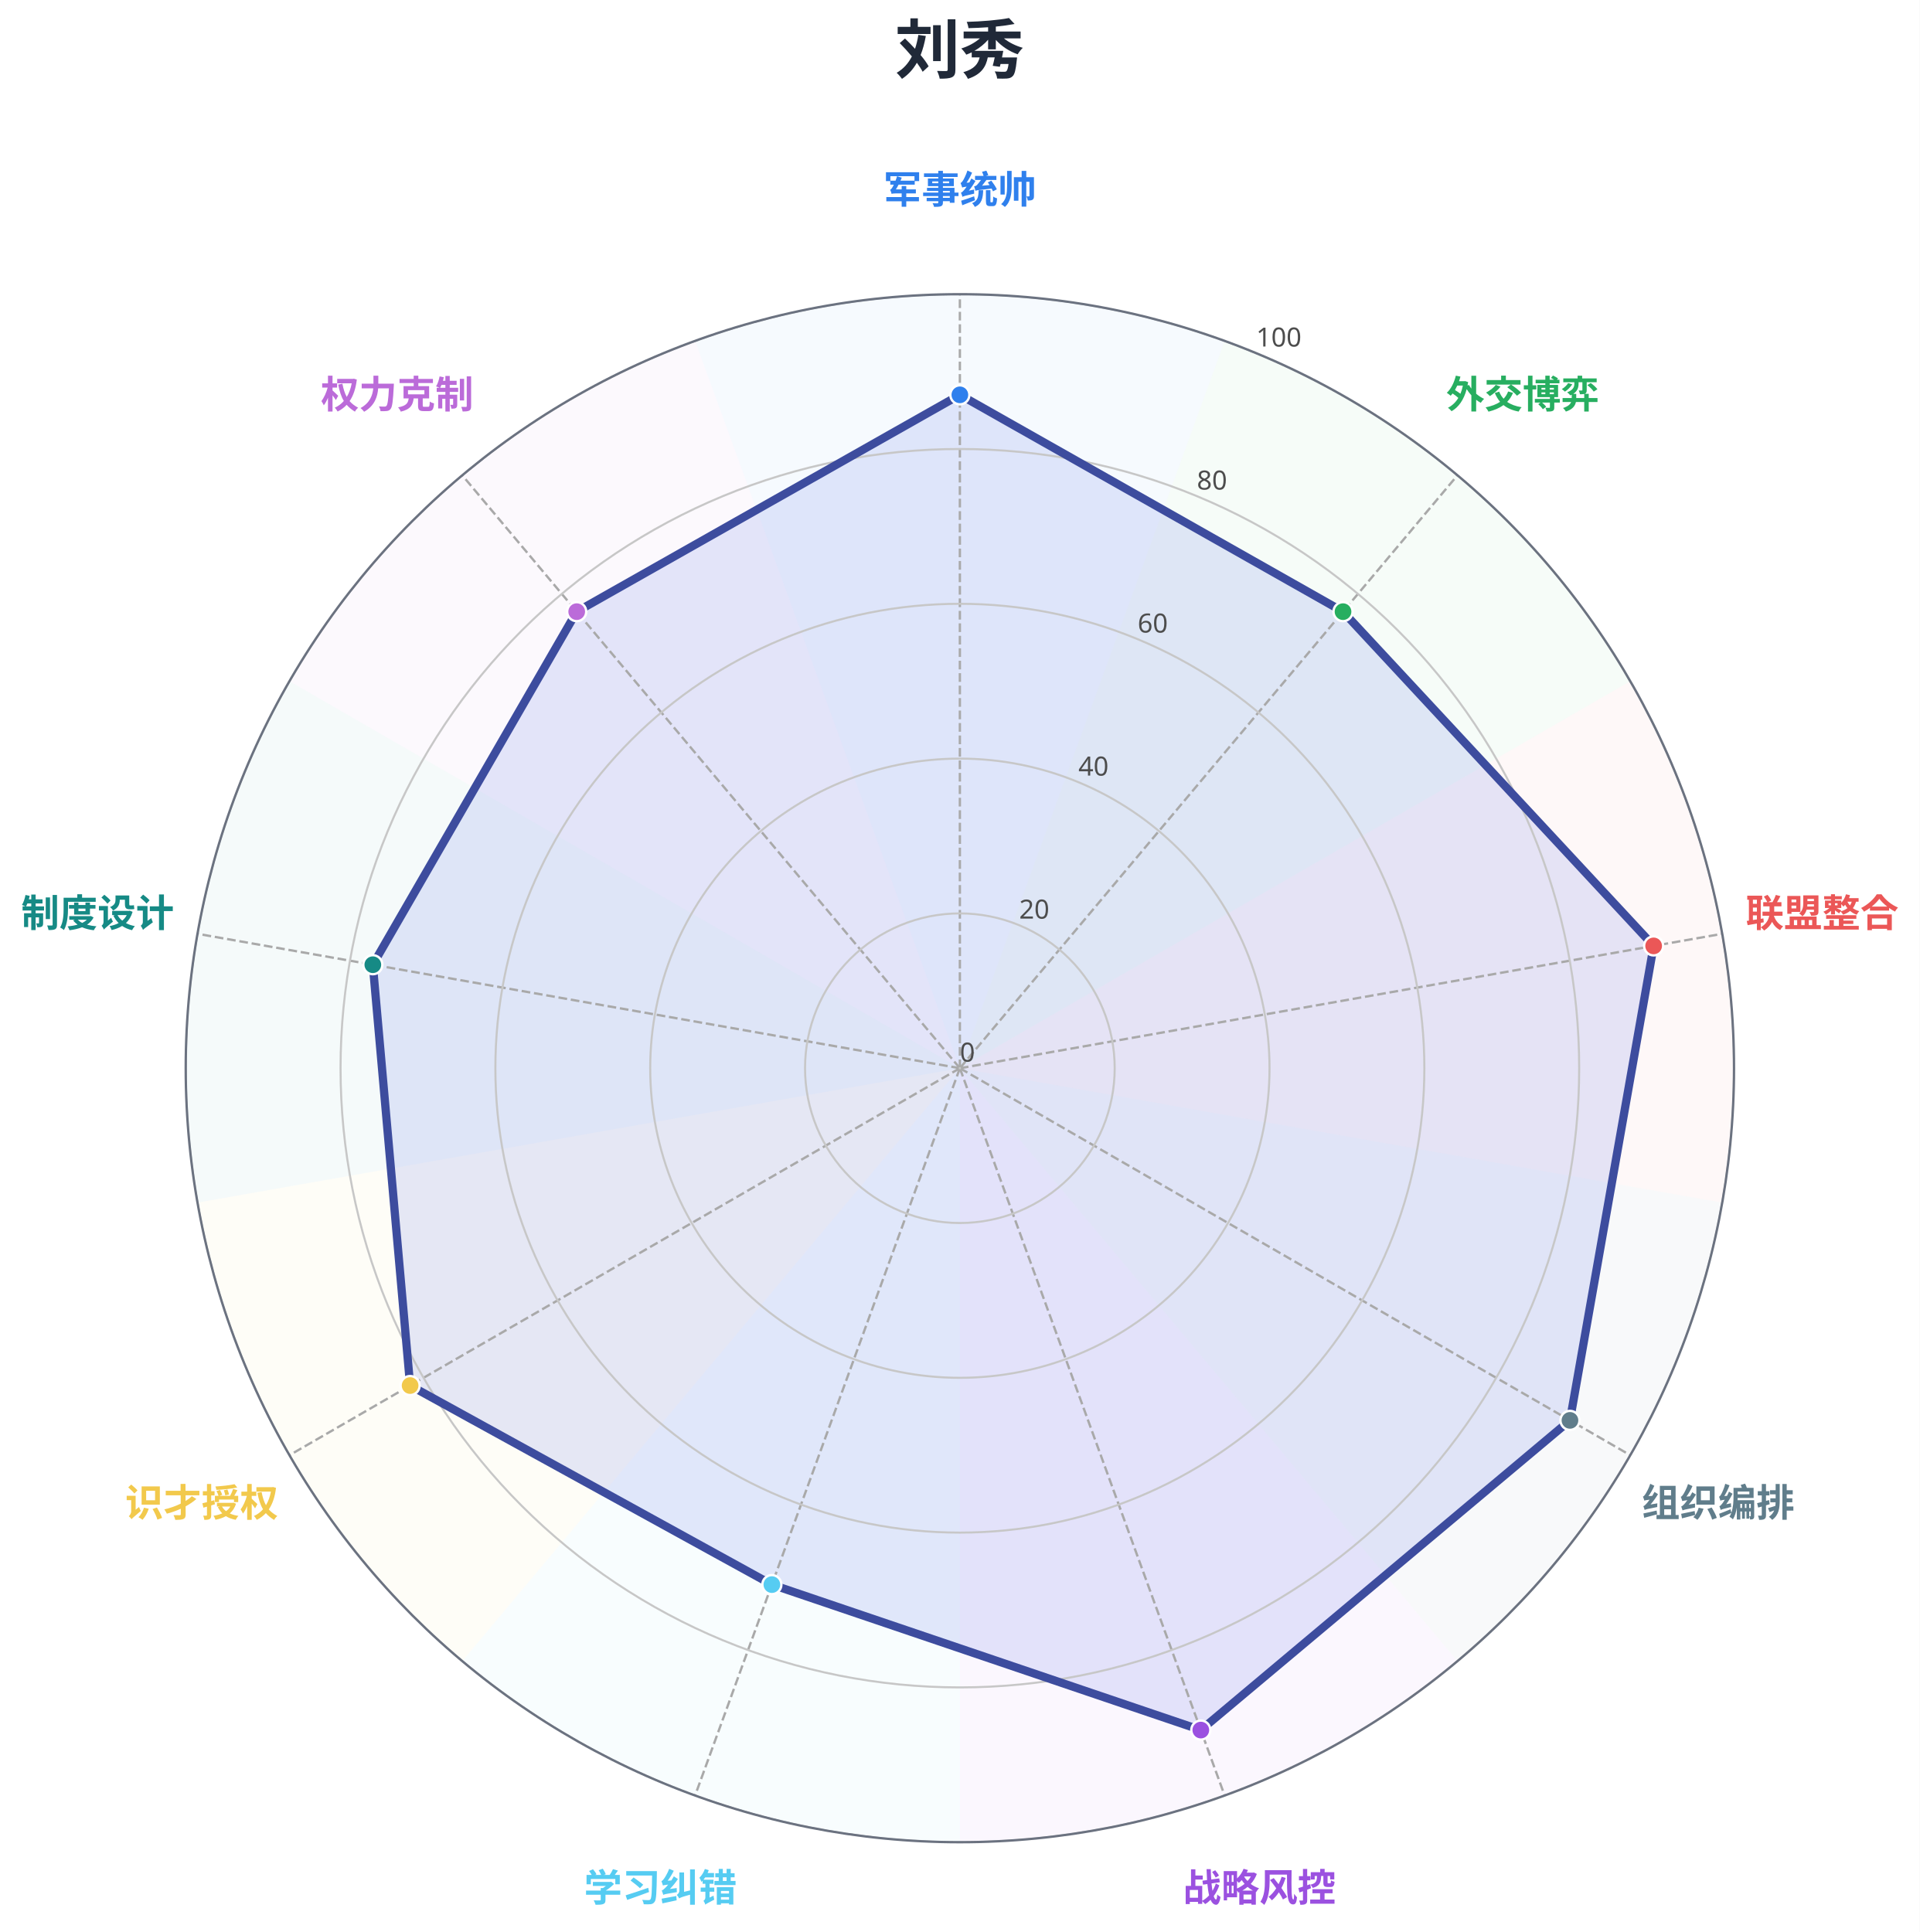
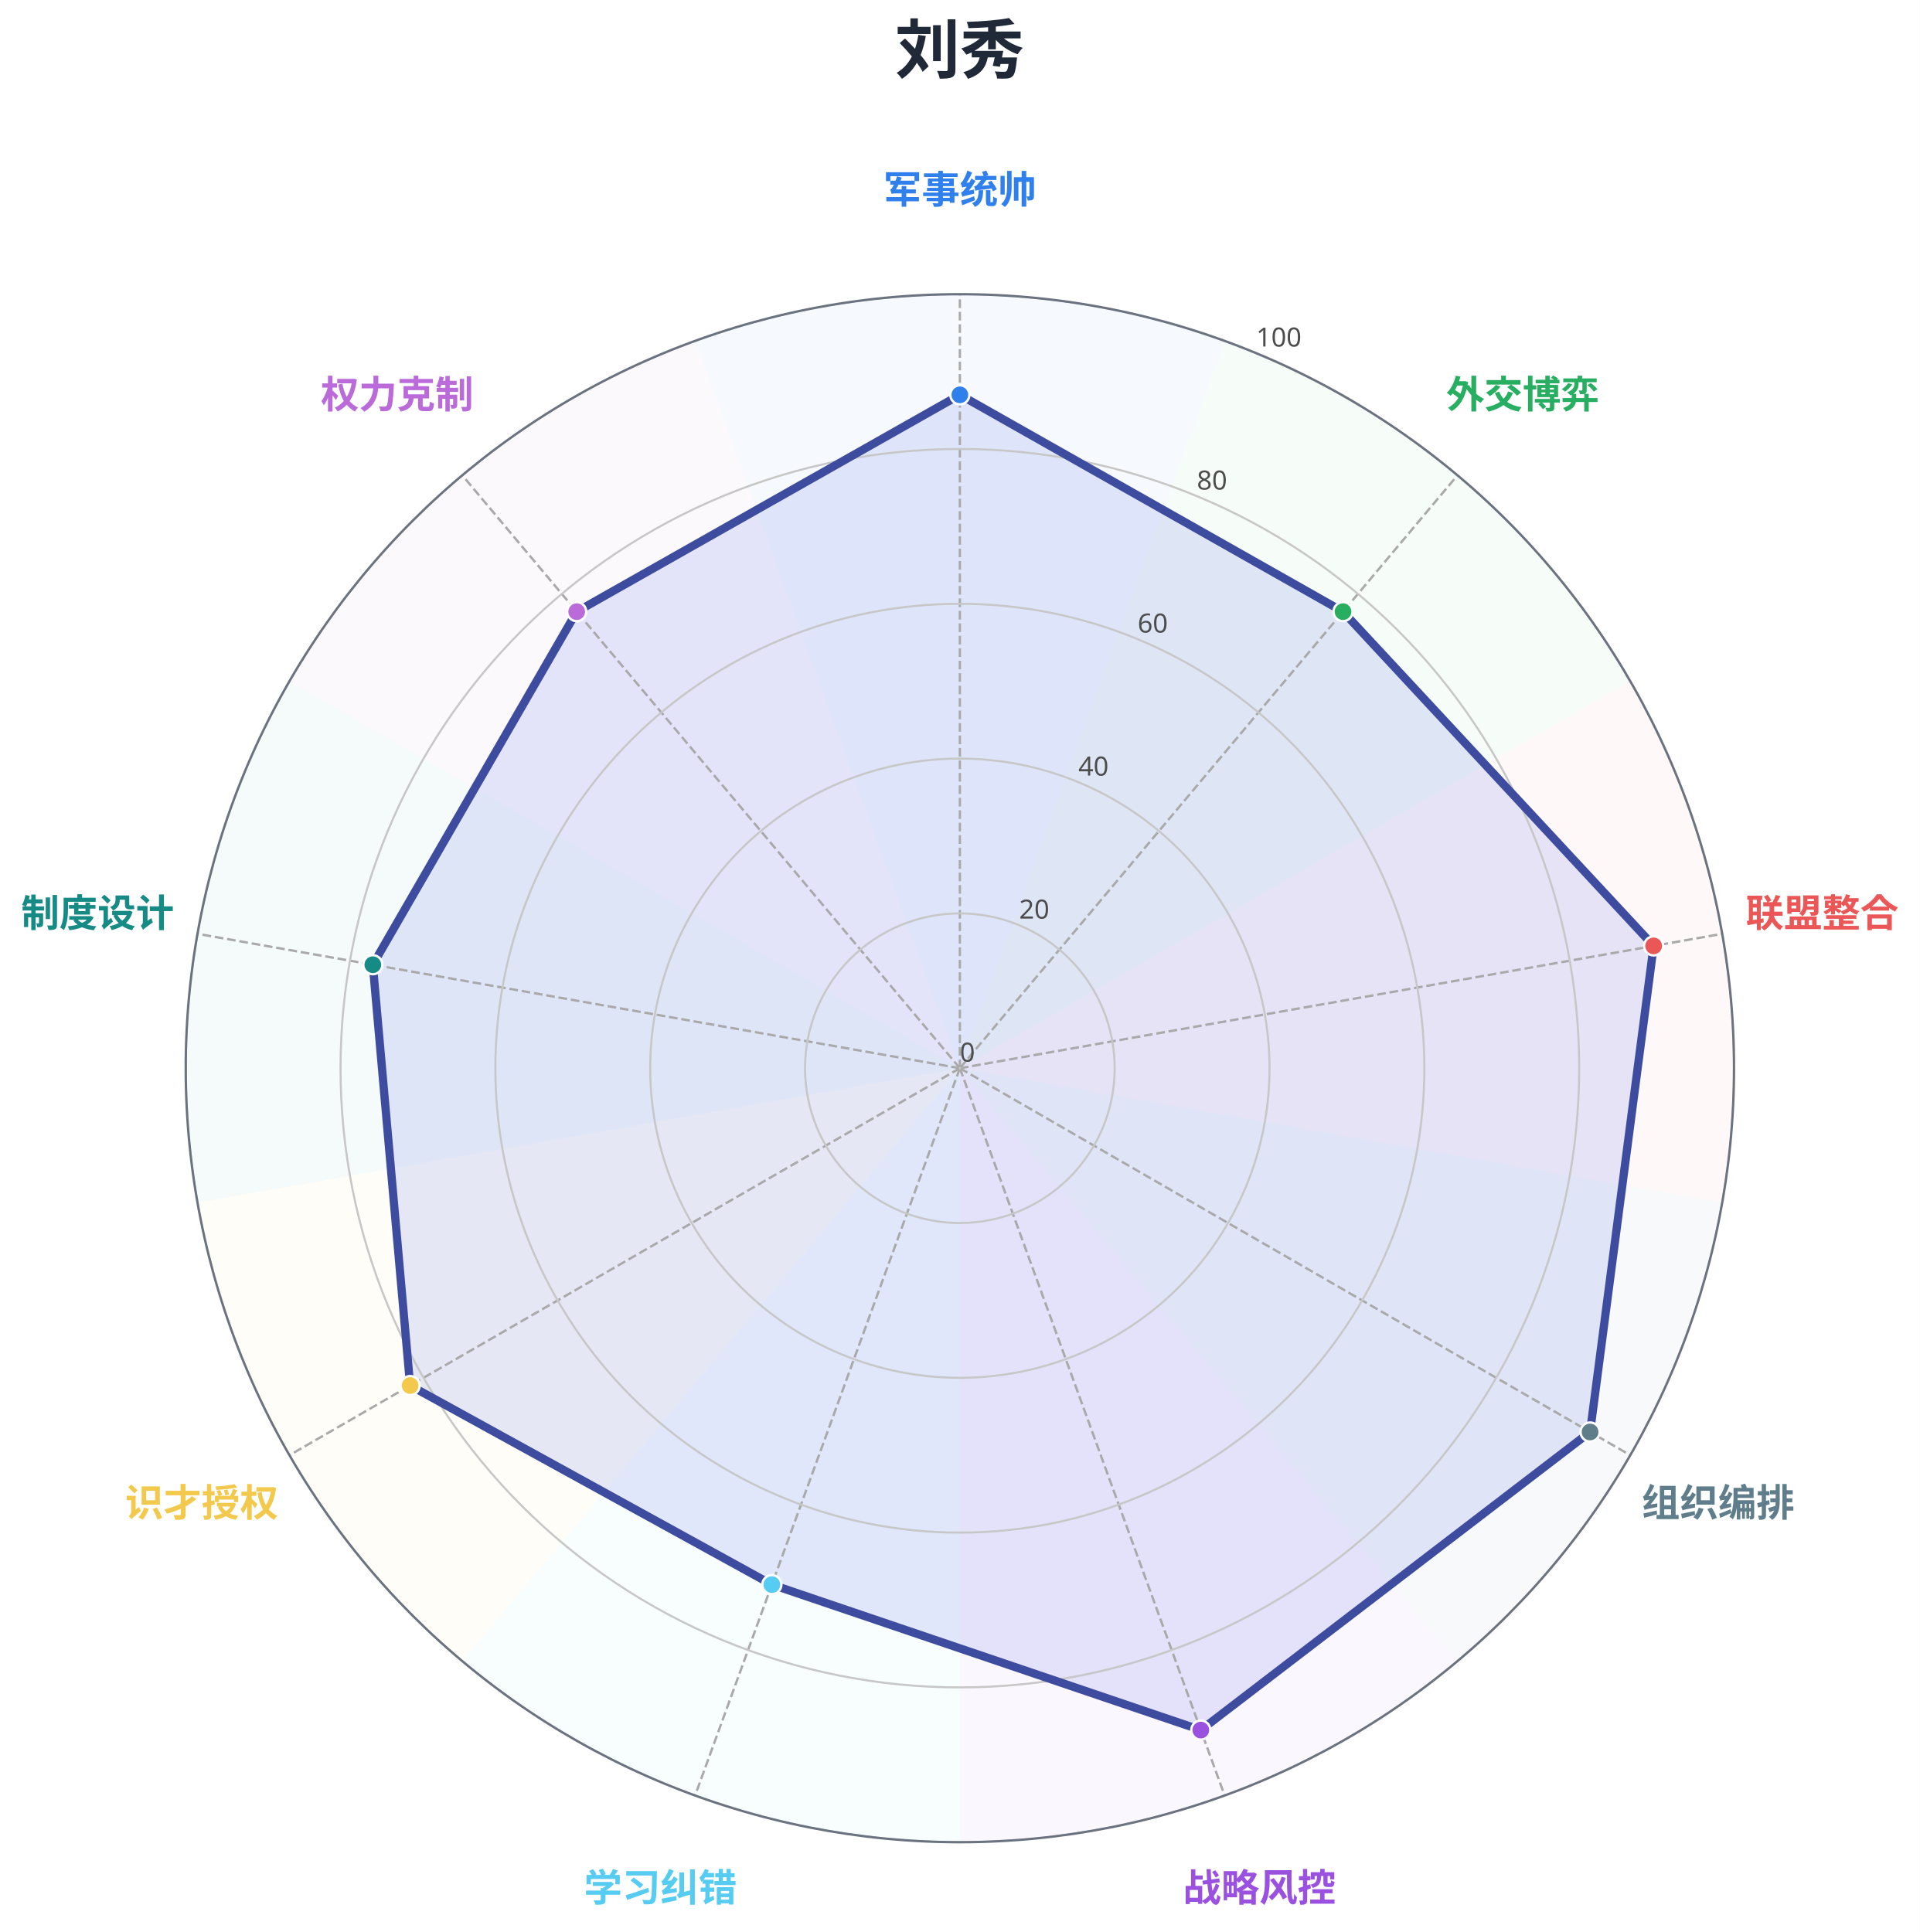
<svg xmlns="http://www.w3.org/2000/svg" xmlns:xlink="http://www.w3.org/1999/xlink" width="653.03pt" height="657.328pt" viewBox="0 0 653.03 657.328" version="1.1">
  <defs>
    <style type="text/css">*{stroke-linejoin: round; stroke-linecap: butt}</style>
  </defs>
  <g id="figure_1">
    <g id="patch_1">
      <path d="M 0 657.328 L 653.03 657.328 L 653.03 0 L 0 0 z " style="fill: #ffffff" />
    </g>
    <g id="axes_1">
      <g id="patch_2">
        <path d="M 589.855 363.438 C 589.855 328.857 583.043 294.611 569.81 262.662 C 556.576 230.713 537.177 201.681 512.725 177.229 C 488.272 152.776 459.24 133.377 427.291 120.144 C 395.342 106.91 361.097 100.098 326.515 100.098 C 291.934 100.098 257.688 106.91 225.739 120.144 C 193.79 133.377 164.758 152.776 140.306 177.229 C 115.853 201.681 96.454 230.713 83.221 262.662 C 69.987 294.611 63.175 328.857 63.175 363.438 C 63.175 398.02 69.987 432.265 83.221 464.214 C 96.454 496.163 115.853 525.195 140.306 549.648 C 164.758 574.1 193.79 593.499 225.739 606.732 C 257.688 619.966 291.934 626.778 326.515 626.778 C 361.097 626.778 395.342 619.966 427.291 606.732 C 459.24 593.499 488.272 574.1 512.725 549.648 C 537.177 525.195 556.576 496.163 569.81 464.214 C 583.043 432.265 589.855 398.02 589.855 363.438 M 326.515 363.438 C 326.515 363.438 326.515 363.438 326.515 363.438 C 326.515 363.438 326.515 363.438 326.515 363.438 C 326.515 363.438 326.515 363.438 326.515 363.438 C 326.515 363.438 326.515 363.438 326.515 363.438 C 326.515 363.438 326.515 363.438 326.515 363.438 C 326.515 363.438 326.515 363.438 326.515 363.438 C 326.515 363.438 326.515 363.438 326.515 363.438 C 326.515 363.438 326.515 363.438 326.515 363.438 C 326.515 363.438 326.515 363.438 326.515 363.438 C 326.515 363.438 326.515 363.438 326.515 363.438 C 326.515 363.438 326.515 363.438 326.515 363.438 C 326.515 363.438 326.515 363.438 326.515 363.438 C 326.515 363.438 326.515 363.438 326.515 363.438 C 326.515 363.438 326.515 363.438 326.515 363.438 C 326.515 363.438 326.515 363.438 326.515 363.438 C 326.515 363.438 326.515 363.438 326.515 363.438 z " style="fill: #ffffff" />
      </g>
      <g id="patch_3">
-         <path d="M 326.515 363.438 C 326.515 363.438 326.515 363.438 326.515 363.438 C 326.515 363.438 326.515 363.438 326.515 363.438 L 416.583 115.979 C 387.717 105.473 357.234 100.098 326.515 100.098 C 295.797 100.098 265.314 105.473 236.448 115.979 z " clip-path="url(#pe724a5782a)" style="fill: #2f80ed; opacity: 0.045" />
+         <path d="M 326.515 363.438 C 326.515 363.438 326.515 363.438 326.515 363.438 C 326.515 363.438 326.515 363.438 326.515 363.438 L 416.583 115.979 C 387.717 105.473 357.234 100.098 326.515 100.098 C 295.797 100.098 265.314 105.473 236.448 115.979 z " clip-path="url(#p209d5beb51)" style="fill: #2f80ed; opacity: 0.045" />
      </g>
      <g id="patch_4">
-         <path d="M 326.515 363.438 C 326.515 363.438 326.515 363.438 326.515 363.438 C 326.515 363.438 326.515 363.438 326.515 363.438 L 554.574 231.768 C 539.215 205.165 519.319 181.453 495.787 161.708 C 472.255 141.962 445.449 126.486 416.583 115.979 z " clip-path="url(#pe724a5782a)" style="fill: #27ae60; opacity: 0.045" />
+         <path d="M 326.515 363.438 C 326.515 363.438 326.515 363.438 326.515 363.438 C 326.515 363.438 326.515 363.438 326.515 363.438 L 554.574 231.768 C 539.215 205.165 519.319 181.453 495.787 161.708 C 472.255 141.962 445.449 126.486 416.583 115.979 z " clip-path="url(#p209d5beb51)" style="fill: #27ae60; opacity: 0.045" />
      </g>
      <g id="patch_5">
-         <path d="M 326.515 363.438 C 326.515 363.438 326.515 363.438 326.515 363.438 C 326.515 363.438 326.515 363.438 326.515 363.438 L 585.854 409.167 C 591.189 378.915 591.189 347.961 585.854 317.71 C 580.52 287.458 569.934 258.371 554.574 231.768 z " clip-path="url(#pe724a5782a)" style="fill: #eb5757; opacity: 0.045" />
+         <path d="M 326.515 363.438 C 326.515 363.438 326.515 363.438 326.515 363.438 C 326.515 363.438 326.515 363.438 326.515 363.438 L 585.854 409.167 C 591.189 378.915 591.189 347.961 585.854 317.71 C 580.52 287.458 569.934 258.371 554.574 231.768 z " clip-path="url(#p209d5beb51)" style="fill: #eb5757; opacity: 0.045" />
      </g>
      <g id="patch_6">
-         <path d="M 326.515 363.438 C 326.515 363.438 326.515 363.438 326.515 363.438 C 326.515 363.438 326.515 363.438 326.515 363.438 L 495.787 565.168 C 519.319 545.423 539.215 521.711 554.574 495.108 C 569.934 468.505 580.52 439.418 585.854 409.167 z " clip-path="url(#pe724a5782a)" style="fill: #607d8b; opacity: 0.045" />
+         <path d="M 326.515 363.438 C 326.515 363.438 326.515 363.438 326.515 363.438 C 326.515 363.438 326.515 363.438 326.515 363.438 L 495.787 565.168 C 519.319 545.423 539.215 521.711 554.574 495.108 C 569.934 468.505 580.52 439.418 585.854 409.167 z " clip-path="url(#p209d5beb51)" style="fill: #607d8b; opacity: 0.045" />
      </g>
      <g id="patch_7">
-         <path d="M 326.515 363.438 C 326.515 363.438 326.515 363.438 326.515 363.438 C 326.515 363.438 326.515 363.438 326.515 363.438 L 326.515 626.778 C 357.234 626.778 387.717 621.403 416.583 610.897 C 445.449 600.39 472.255 584.914 495.787 565.168 z " clip-path="url(#pe724a5782a)" style="fill: #9b51e0; opacity: 0.045" />
+         <path d="M 326.515 363.438 C 326.515 363.438 326.515 363.438 326.515 363.438 C 326.515 363.438 326.515 363.438 326.515 363.438 L 326.515 626.778 C 357.234 626.778 387.717 621.403 416.583 610.897 C 445.449 600.39 472.255 584.914 495.787 565.168 z " clip-path="url(#p209d5beb51)" style="fill: #9b51e0; opacity: 0.045" />
      </g>
      <g id="patch_8">
-         <path d="M 326.515 363.438 C 326.515 363.438 326.515 363.438 326.515 363.438 C 326.515 363.438 326.515 363.438 326.515 363.438 L 157.243 565.168 C 180.775 584.914 207.582 600.39 236.448 610.897 C 265.314 621.403 295.797 626.778 326.515 626.778 z " clip-path="url(#pe724a5782a)" style="fill: #56ccf2; opacity: 0.045" />
+         <path d="M 326.515 363.438 C 326.515 363.438 326.515 363.438 326.515 363.438 C 326.515 363.438 326.515 363.438 326.515 363.438 L 157.243 565.168 C 180.775 584.914 207.582 600.39 236.448 610.897 C 265.314 621.403 295.797 626.778 326.515 626.778 z " clip-path="url(#p209d5beb51)" style="fill: #56ccf2; opacity: 0.045" />
      </g>
      <g id="patch_9">
-         <path d="M 326.515 363.438 C 326.515 363.438 326.515 363.438 326.515 363.438 C 326.515 363.438 326.515 363.438 326.515 363.438 L 67.176 409.167 C 72.51 439.418 83.097 468.505 98.456 495.108 C 113.815 521.711 133.712 545.423 157.243 565.168 z " clip-path="url(#pe724a5782a)" style="fill: #f2c94c; opacity: 0.045" />
+         <path d="M 326.515 363.438 C 326.515 363.438 326.515 363.438 326.515 363.438 C 326.515 363.438 326.515 363.438 326.515 363.438 L 67.176 409.167 C 72.51 439.418 83.097 468.505 98.456 495.108 C 113.815 521.711 133.712 545.423 157.243 565.168 z " clip-path="url(#p209d5beb51)" style="fill: #f2c94c; opacity: 0.045" />
      </g>
      <g id="patch_10">
-         <path d="M 326.515 363.438 C 326.515 363.438 326.515 363.438 326.515 363.438 C 326.515 363.438 326.515 363.438 326.515 363.438 L 98.456 231.768 C 83.097 258.371 72.51 287.458 67.176 317.71 C 61.842 347.961 61.842 378.915 67.176 409.167 z " clip-path="url(#pe724a5782a)" style="fill: #168a85; opacity: 0.045" />
+         <path d="M 326.515 363.438 C 326.515 363.438 326.515 363.438 326.515 363.438 C 326.515 363.438 326.515 363.438 326.515 363.438 L 98.456 231.768 C 83.097 258.371 72.51 287.458 67.176 317.71 C 61.842 347.961 61.842 378.915 67.176 409.167 z " clip-path="url(#p209d5beb51)" style="fill: #168a85; opacity: 0.045" />
      </g>
      <g id="patch_11">
-         <path d="M 326.515 363.438 C 326.515 363.438 326.515 363.438 326.515 363.438 C 326.515 363.438 326.515 363.438 326.515 363.438 L 236.448 115.979 C 207.582 126.486 180.775 141.962 157.243 161.708 C 133.712 181.453 113.815 205.165 98.456 231.768 z " clip-path="url(#pe724a5782a)" style="fill: #bb6bd9; opacity: 0.045" />
+         <path d="M 326.515 363.438 C 326.515 363.438 326.515 363.438 326.515 363.438 C 326.515 363.438 326.515 363.438 326.515 363.438 L 236.448 115.979 C 207.582 126.486 180.775 141.962 157.243 161.708 C 133.712 181.453 113.815 205.165 98.456 231.768 z " clip-path="url(#p209d5beb51)" style="fill: #bb6bd9; opacity: 0.045" />
      </g>
      <g id="patch_12">
-         <path d="M 326.515 134.332 L 456.854 208.106 L 562.514 321.825 L 534.049 483.258 L 408.477 588.625 L 262.567 539.134 L 139.507 471.407 L 126.824 328.227 L 196.176 208.106 z " clip-path="url(#pe724a5782a)" style="fill: #5e72e4; opacity: 0.16; stroke: #5e72e4; stroke-linejoin: miter" />
+         <path d="M 326.515 134.332 L 456.854 208.106 L 562.514 321.825 L 540.891 487.208 L 408.477 588.625 L 262.567 539.134 L 139.507 471.407 L 126.824 328.227 L 196.176 208.106 z " clip-path="url(#p209d5beb51)" style="fill: #5e72e4; opacity: 0.16; stroke: #5e72e4; stroke-linejoin: miter" />
      </g>
      <g id="matplotlib.axis_1">
        <g id="xtick_1">
          <g id="line2d_1">
-             <path d="M 326.515 363.438 L 326.515 100.098 " clip-path="url(#pe724a5782a)" style="fill: none; stroke-dasharray: 2.96,1.28; stroke-dashoffset: 0; stroke: #a9a9a9; stroke-width: 0.8" />
+             <path d="M 326.515 363.438 L 326.515 100.098 " clip-path="url(#p209d5beb51)" style="fill: none; stroke-dasharray: 2.96,1.28; stroke-dashoffset: 0; stroke: #a9a9a9; stroke-width: 0.8" />
          </g>
          <g id="text_1">
            <text style="font-weight: 600; font-size: 13px; font-family: 'Microsoft YaHei'; text-anchor: middle; fill: #2f80ed" x="326.515" y="69.178" transform="rotate(-0 326.5151 69.17812)">军事统帅</text>
          </g>
        </g>
        <g id="xtick_2">
          <g id="line2d_2">
-             <path d="M 326.515 363.438 L 495.787 161.708 " clip-path="url(#pe724a5782a)" style="fill: none; stroke-dasharray: 2.96,1.28; stroke-dashoffset: 0; stroke: #a9a9a9; stroke-width: 0.8" />
+             <path d="M 326.515 363.438 L 495.787 161.708 " clip-path="url(#p209d5beb51)" style="fill: none; stroke-dasharray: 2.96,1.28; stroke-dashoffset: 0; stroke: #a9a9a9; stroke-width: 0.8" />
          </g>
          <g id="text_2">
            <text style="font-weight: 600; font-size: 13px; font-family: 'Microsoft YaHei'; text-anchor: middle; fill: #27ae60" x="517.963" y="138.859" transform="rotate(-0 517.963 138.8594)">外交博弈</text>
          </g>
        </g>
        <g id="xtick_3">
          <g id="line2d_3">
-             <path d="M 326.515 363.438 L 585.854 317.71 " clip-path="url(#pe724a5782a)" style="fill: none; stroke-dasharray: 2.96,1.28; stroke-dashoffset: 0; stroke: #a9a9a9; stroke-width: 0.8" />
+             <path d="M 326.515 363.438 L 585.854 317.71 " clip-path="url(#p209d5beb51)" style="fill: none; stroke-dasharray: 2.96,1.28; stroke-dashoffset: 0; stroke: #a9a9a9; stroke-width: 0.8" />
          </g>
          <g id="text_3">
            <text style="font-weight: 600; font-size: 13px; font-family: 'Microsoft YaHei'; text-anchor: middle; fill: #eb5757" x="619.83" y="315.299" transform="rotate(-0 619.8303 315.2988)">联盟整合</text>
          </g>
        </g>
        <g id="xtick_4">
          <g id="line2d_4">
-             <path d="M 326.515 363.438 L 554.574 495.108 " clip-path="url(#pe724a5782a)" style="fill: none; stroke-dasharray: 2.96,1.28; stroke-dashoffset: 0; stroke: #a9a9a9; stroke-width: 0.8" />
+             <path d="M 326.515 363.438 L 554.574 495.108 " clip-path="url(#p209d5beb51)" style="fill: none; stroke-dasharray: 2.96,1.28; stroke-dashoffset: 0; stroke: #a9a9a9; stroke-width: 0.8" />
          </g>
          <g id="text_4">
            <text style="font-weight: 600; font-size: 13px; font-family: 'Microsoft YaHei'; text-anchor: middle; fill: #607d8b" x="584.452" y="515.938" transform="rotate(-0 584.4521 515.9381)">组织编排</text>
          </g>
        </g>
        <g id="xtick_5">
          <g id="line2d_5">
-             <path d="M 326.515 363.438 L 416.583 610.897 " clip-path="url(#pe724a5782a)" style="fill: none; stroke-dasharray: 2.96,1.28; stroke-dashoffset: 0; stroke: #a9a9a9; stroke-width: 0.8" />
+             <path d="M 326.515 363.438 L 416.583 610.897 " clip-path="url(#p209d5beb51)" style="fill: none; stroke-dasharray: 2.96,1.28; stroke-dashoffset: 0; stroke: #a9a9a9; stroke-width: 0.8" />
          </g>
          <g id="text_5">
            <text style="font-weight: 600; font-size: 13px; font-family: 'Microsoft YaHei'; text-anchor: middle; fill: #9b51e0" x="428.382" y="646.896" transform="rotate(-0 428.3824 646.8962)">战略风控</text>
          </g>
        </g>
        <g id="xtick_6">
          <g id="line2d_6">
-             <path d="M 326.515 363.438 L 236.448 610.897 " clip-path="url(#pe724a5782a)" style="fill: none; stroke-dasharray: 2.96,1.28; stroke-dashoffset: 0; stroke: #a9a9a9; stroke-width: 0.8" />
+             <path d="M 326.515 363.438 L 236.448 610.897 " clip-path="url(#p209d5beb51)" style="fill: none; stroke-dasharray: 2.96,1.28; stroke-dashoffset: 0; stroke: #a9a9a9; stroke-width: 0.8" />
          </g>
          <g id="text_6">
            <text style="font-weight: 600; font-size: 13px; font-family: 'Microsoft YaHei'; text-anchor: middle; fill: #56ccf2" x="224.648" y="646.896" transform="rotate(-0 224.6479 646.8962)">学习纠错</text>
          </g>
        </g>
        <g id="xtick_7">
          <g id="line2d_7">
-             <path d="M 326.515 363.438 L 98.456 495.108 " clip-path="url(#pe724a5782a)" style="fill: none; stroke-dasharray: 2.96,1.28; stroke-dashoffset: 0; stroke: #a9a9a9; stroke-width: 0.8" />
+             <path d="M 326.515 363.438 L 98.456 495.108 " clip-path="url(#p209d5beb51)" style="fill: none; stroke-dasharray: 2.96,1.28; stroke-dashoffset: 0; stroke: #a9a9a9; stroke-width: 0.8" />
          </g>
          <g id="text_7">
            <text style="font-weight: 600; font-size: 13px; font-family: 'Microsoft YaHei'; text-anchor: middle; fill: #f2c94c" x="68.578" y="515.938" transform="rotate(-0 68.57814 515.9381)">识才授权</text>
          </g>
        </g>
        <g id="xtick_8">
          <g id="line2d_8">
-             <path d="M 326.515 363.438 L 67.176 317.71 " clip-path="url(#pe724a5782a)" style="fill: none; stroke-dasharray: 2.96,1.28; stroke-dashoffset: 0; stroke: #a9a9a9; stroke-width: 0.8" />
+             <path d="M 326.515 363.438 L 67.176 317.71 " clip-path="url(#p209d5beb51)" style="fill: none; stroke-dasharray: 2.96,1.28; stroke-dashoffset: 0; stroke: #a9a9a9; stroke-width: 0.8" />
          </g>
          <g id="text_8">
            <text style="font-weight: 600; font-size: 13px; font-family: 'Microsoft YaHei'; text-anchor: middle; fill: #168a85" x="33.2" y="315.299" transform="rotate(-0 33.2 315.2988)">制度设计</text>
          </g>
        </g>
        <g id="xtick_9">
          <g id="line2d_9">
-             <path d="M 326.515 363.438 L 157.243 161.708 " clip-path="url(#pe724a5782a)" style="fill: none; stroke-dasharray: 2.96,1.28; stroke-dashoffset: 0; stroke: #a9a9a9; stroke-width: 0.8" />
+             <path d="M 326.515 363.438 L 157.243 161.708 " clip-path="url(#p209d5beb51)" style="fill: none; stroke-dasharray: 2.96,1.28; stroke-dashoffset: 0; stroke: #a9a9a9; stroke-width: 0.8" />
          </g>
          <g id="text_9">
            <text style="font-weight: 600; font-size: 13px; font-family: 'Microsoft YaHei'; text-anchor: middle; fill: #bb6bd9" x="135.067" y="138.859" transform="rotate(-0 135.0673 138.8594)">权力克制</text>
          </g>
        </g>
      </g>
      <g id="matplotlib.axis_2">
        <g id="ytick_1">
          <g id="line2d_10">
-             <path d="M 326.515 363.438 C 326.515 363.438 326.515 363.438 326.515 363.438 C 326.515 363.438 326.515 363.438 326.515 363.438 C 326.515 363.438 326.515 363.438 326.515 363.438 C 326.515 363.438 326.515 363.438 326.515 363.438 C 326.515 363.438 326.515 363.438 326.515 363.438 C 326.515 363.438 326.515 363.438 326.515 363.438 C 326.515 363.438 326.515 363.438 326.515 363.438 C 326.515 363.438 326.515 363.438 326.515 363.438 C 326.515 363.438 326.515 363.438 326.515 363.438 C 326.515 363.438 326.515 363.438 326.515 363.438 C 326.515 363.438 326.515 363.438 326.515 363.438 C 326.515 363.438 326.515 363.438 326.515 363.438 C 326.515 363.438 326.515 363.438 326.515 363.438 C 326.515 363.438 326.515 363.438 326.515 363.438 C 326.515 363.438 326.515 363.438 326.515 363.438 C 326.515 363.438 326.515 363.438 326.515 363.438 " clip-path="url(#pe724a5782a)" style="fill: none; stroke: #c7c7c7; stroke-width: 0.7; stroke-linecap: square" />
+             <path d="M 326.515 363.438 C 326.515 363.438 326.515 363.438 326.515 363.438 C 326.515 363.438 326.515 363.438 326.515 363.438 C 326.515 363.438 326.515 363.438 326.515 363.438 C 326.515 363.438 326.515 363.438 326.515 363.438 C 326.515 363.438 326.515 363.438 326.515 363.438 C 326.515 363.438 326.515 363.438 326.515 363.438 C 326.515 363.438 326.515 363.438 326.515 363.438 C 326.515 363.438 326.515 363.438 326.515 363.438 C 326.515 363.438 326.515 363.438 326.515 363.438 C 326.515 363.438 326.515 363.438 326.515 363.438 C 326.515 363.438 326.515 363.438 326.515 363.438 C 326.515 363.438 326.515 363.438 326.515 363.438 C 326.515 363.438 326.515 363.438 326.515 363.438 C 326.515 363.438 326.515 363.438 326.515 363.438 C 326.515 363.438 326.515 363.438 326.515 363.438 C 326.515 363.438 326.515 363.438 326.515 363.438 " clip-path="url(#p209d5beb51)" style="fill: none; stroke: #c7c7c7; stroke-width: 0.7; stroke-linecap: square" />
          </g>
          <g id="text_10">
            <text style="font-size: 9px; font-family: 'Microsoft YaHei'; text-anchor: start; fill: #4d4d4d" x="326.515" y="361.201" transform="rotate(-0 326.5151 361.2007)">0</text>
          </g>
        </g>
        <g id="ytick_2">
          <g id="line2d_11">
-             <path d="M 326.515 310.77 C 333.431 310.77 340.28 312.132 346.67 314.779 C 353.06 317.426 358.866 321.306 363.757 326.196 C 368.648 331.087 372.527 336.893 375.174 343.283 C 377.821 349.673 379.183 356.522 379.183 363.438 C 379.183 370.354 377.821 377.203 375.174 383.593 C 372.527 389.983 368.648 395.789 363.757 400.68 C 358.866 405.571 353.06 409.45 346.67 412.097 C 340.28 414.744 333.431 416.106 326.515 416.106 C 319.599 416.106 312.75 414.744 306.36 412.097 C 299.97 409.45 294.164 405.571 289.273 400.68 C 284.383 395.789 280.503 389.983 277.856 383.593 C 275.21 377.203 273.847 370.354 273.847 363.438 C 273.847 356.522 275.21 349.673 277.856 343.283 C 280.503 336.893 284.383 331.087 289.273 326.196 C 294.164 321.306 299.97 317.426 306.36 314.779 C 312.75 312.132 319.599 310.77 326.515 310.77 " clip-path="url(#pe724a5782a)" style="fill: none; stroke: #c7c7c7; stroke-width: 0.7; stroke-linecap: square" />
+             <path d="M 326.515 310.77 C 333.431 310.77 340.28 312.132 346.67 314.779 C 353.06 317.426 358.866 321.306 363.757 326.196 C 368.648 331.087 372.527 336.893 375.174 343.283 C 377.821 349.673 379.183 356.522 379.183 363.438 C 379.183 370.354 377.821 377.203 375.174 383.593 C 372.527 389.983 368.648 395.789 363.757 400.68 C 358.866 405.571 353.06 409.45 346.67 412.097 C 340.28 414.744 333.431 416.106 326.515 416.106 C 319.599 416.106 312.75 414.744 306.36 412.097 C 299.97 409.45 294.164 405.571 289.273 400.68 C 284.383 395.789 280.503 389.983 277.856 383.593 C 275.21 377.203 273.847 370.354 273.847 363.438 C 273.847 356.522 275.21 349.673 277.856 343.283 C 280.503 336.893 284.383 331.087 289.273 326.196 C 294.164 321.306 299.97 317.426 306.36 314.779 C 312.75 312.132 319.599 310.77 326.515 310.77 " clip-path="url(#p209d5beb51)" style="fill: none; stroke: #c7c7c7; stroke-width: 0.7; stroke-linecap: square" />
          </g>
          <g id="text_11">
            <text style="font-size: 9px; font-family: 'Microsoft YaHei'; text-anchor: start; fill: #4d4d4d" x="346.67" y="312.542" transform="rotate(-0 346.6703 312.5418)">20</text>
          </g>
        </g>
        <g id="ytick_3">
          <g id="line2d_12">
-             <path d="M 326.515 258.102 C 340.348 258.102 354.046 260.827 366.825 266.12 C 379.605 271.414 391.218 279.173 400.999 288.954 C 410.78 298.735 418.539 310.348 423.833 323.128 C 429.126 335.907 431.851 349.605 431.851 363.438 C 431.851 377.271 429.126 390.969 423.833 403.748 C 418.539 416.528 410.78 428.141 400.999 437.922 C 391.218 447.703 379.605 455.462 366.825 460.756 C 354.046 466.049 340.348 468.774 326.515 468.774 C 312.683 468.774 298.984 466.049 286.205 460.756 C 273.425 455.462 261.812 447.703 252.031 437.922 C 242.25 428.141 234.491 416.528 229.197 403.748 C 223.904 390.969 221.179 377.271 221.179 363.438 C 221.179 349.605 223.904 335.907 229.197 323.128 C 234.491 310.348 242.25 298.735 252.031 288.954 C 261.812 279.173 273.425 271.414 286.205 266.12 C 298.984 260.827 312.683 258.102 326.515 258.102 " clip-path="url(#pe724a5782a)" style="fill: none; stroke: #c7c7c7; stroke-width: 0.7; stroke-linecap: square" />
+             <path d="M 326.515 258.102 C 340.348 258.102 354.046 260.827 366.825 266.12 C 379.605 271.414 391.218 279.173 400.999 288.954 C 410.78 298.735 418.539 310.348 423.833 323.128 C 429.126 335.907 431.851 349.605 431.851 363.438 C 431.851 377.271 429.126 390.969 423.833 403.748 C 418.539 416.528 410.78 428.141 400.999 437.922 C 391.218 447.703 379.605 455.462 366.825 460.756 C 354.046 466.049 340.348 468.774 326.515 468.774 C 312.683 468.774 298.984 466.049 286.205 460.756 C 273.425 455.462 261.812 447.703 252.031 437.922 C 242.25 428.141 234.491 416.528 229.197 403.748 C 223.904 390.969 221.179 377.271 221.179 363.438 C 221.179 349.605 223.904 335.907 229.197 323.128 C 234.491 310.348 242.25 298.735 252.031 288.954 C 261.812 279.173 273.425 271.414 286.205 266.12 C 298.984 260.827 312.683 258.102 326.515 258.102 " clip-path="url(#p209d5beb51)" style="fill: none; stroke: #c7c7c7; stroke-width: 0.7; stroke-linecap: square" />
          </g>
          <g id="text_12">
            <text style="font-size: 9px; font-family: 'Microsoft YaHei'; text-anchor: start; fill: #4d4d4d" x="366.825" y="263.883" transform="rotate(-0 366.8255 263.8829)">40</text>
          </g>
        </g>
        <g id="ytick_4">
          <g id="line2d_13">
-             <path d="M 326.515 205.434 C 347.264 205.434 367.811 209.521 386.981 217.461 C 406.15 225.402 423.569 237.041 438.241 251.712 C 452.913 266.384 464.552 283.803 472.492 302.973 C 480.432 322.142 484.519 342.689 484.519 363.438 C 484.519 384.187 480.432 404.734 472.492 423.904 C 464.552 443.073 452.913 460.492 438.241 475.164 C 423.569 489.835 406.15 501.474 386.981 509.415 C 367.811 517.355 347.264 521.442 326.515 521.442 C 305.766 521.442 285.219 517.355 266.05 509.415 C 246.88 501.474 229.461 489.835 214.789 475.164 C 200.118 460.492 188.479 443.073 180.538 423.904 C 172.598 404.734 168.511 384.187 168.511 363.438 C 168.511 342.689 172.598 322.142 180.538 302.973 C 188.479 283.803 200.118 266.384 214.789 251.712 C 229.461 237.041 246.88 225.402 266.05 217.461 C 285.219 209.521 305.766 205.434 326.515 205.434 " clip-path="url(#pe724a5782a)" style="fill: none; stroke: #c7c7c7; stroke-width: 0.7; stroke-linecap: square" />
+             <path d="M 326.515 205.434 C 347.264 205.434 367.811 209.521 386.981 217.461 C 406.15 225.402 423.569 237.041 438.241 251.712 C 452.913 266.384 464.552 283.803 472.492 302.973 C 480.432 322.142 484.519 342.689 484.519 363.438 C 484.519 384.187 480.432 404.734 472.492 423.904 C 464.552 443.073 452.913 460.492 438.241 475.164 C 423.569 489.835 406.15 501.474 386.981 509.415 C 367.811 517.355 347.264 521.442 326.515 521.442 C 305.766 521.442 285.219 517.355 266.05 509.415 C 246.88 501.474 229.461 489.835 214.789 475.164 C 200.118 460.492 188.479 443.073 180.538 423.904 C 172.598 404.734 168.511 384.187 168.511 363.438 C 168.511 342.689 172.598 322.142 180.538 302.973 C 188.479 283.803 200.118 266.384 214.789 251.712 C 229.461 237.041 246.88 225.402 266.05 217.461 C 285.219 209.521 305.766 205.434 326.515 205.434 " clip-path="url(#p209d5beb51)" style="fill: none; stroke: #c7c7c7; stroke-width: 0.7; stroke-linecap: square" />
          </g>
          <g id="text_13">
            <text style="font-size: 9px; font-family: 'Microsoft YaHei'; text-anchor: start; fill: #4d4d4d" x="386.981" y="215.224" transform="rotate(-0 386.9807 215.224)">60</text>
          </g>
        </g>
        <g id="ytick_5">
          <g id="line2d_14">
-             <path d="M 326.515 152.766 C 354.18 152.766 381.577 158.215 407.136 168.802 C 432.695 179.39 455.92 194.908 475.483 214.47 C 495.045 234.033 510.564 257.258 521.151 282.817 C 531.738 308.377 537.187 335.773 537.187 363.438 C 537.187 391.103 531.738 418.499 521.151 444.059 C 510.564 469.618 495.045 492.843 475.483 512.406 C 455.92 531.968 432.695 547.487 407.136 558.074 C 381.577 568.661 354.18 574.11 326.515 574.11 C 298.85 574.11 271.454 568.661 245.894 558.074 C 220.335 547.487 197.11 531.968 177.548 512.406 C 157.985 492.843 142.467 469.618 131.88 444.059 C 121.293 418.499 115.843 391.103 115.843 363.438 C 115.843 335.773 121.293 308.377 131.88 282.817 C 142.467 257.258 157.985 234.033 177.548 214.47 C 197.11 194.908 220.335 179.39 245.894 168.802 C 271.454 158.215 298.85 152.766 326.515 152.766 " clip-path="url(#pe724a5782a)" style="fill: none; stroke: #c7c7c7; stroke-width: 0.7; stroke-linecap: square" />
+             <path d="M 326.515 152.766 C 354.18 152.766 381.577 158.215 407.136 168.802 C 432.695 179.39 455.92 194.908 475.483 214.47 C 495.045 234.033 510.564 257.258 521.151 282.817 C 531.738 308.377 537.187 335.773 537.187 363.438 C 537.187 391.103 531.738 418.499 521.151 444.059 C 510.564 469.618 495.045 492.843 475.483 512.406 C 455.92 531.968 432.695 547.487 407.136 558.074 C 381.577 568.661 354.18 574.11 326.515 574.11 C 298.85 574.11 271.454 568.661 245.894 558.074 C 220.335 547.487 197.11 531.968 177.548 512.406 C 157.985 492.843 142.467 469.618 131.88 444.059 C 121.293 418.499 115.843 391.103 115.843 363.438 C 115.843 335.773 121.293 308.377 131.88 282.817 C 142.467 257.258 157.985 234.033 177.548 214.47 C 197.11 194.908 220.335 179.39 245.894 168.802 C 271.454 158.215 298.85 152.766 326.515 152.766 " clip-path="url(#p209d5beb51)" style="fill: none; stroke: #c7c7c7; stroke-width: 0.7; stroke-linecap: square" />
          </g>
          <g id="text_14">
            <text style="font-size: 9px; font-family: 'Microsoft YaHei'; text-anchor: start; fill: #4d4d4d" x="407.136" y="166.565" transform="rotate(-0 407.1358 166.5652)">80</text>
          </g>
        </g>
        <g id="ytick_6">
          <g id="line2d_15">
-             <path d="M 326.515 100.098 C 361.097 100.098 395.342 106.91 427.291 120.144 C 459.24 133.377 488.272 152.776 512.725 177.229 C 537.177 201.681 556.576 230.713 569.81 262.662 C 583.043 294.611 589.855 328.857 589.855 363.438 C 589.855 398.02 583.043 432.265 569.81 464.214 C 556.576 496.163 537.177 525.195 512.725 549.648 C 488.272 574.1 459.24 593.499 427.291 606.732 C 395.342 619.966 361.097 626.778 326.515 626.778 C 291.934 626.778 257.688 619.966 225.739 606.732 C 193.79 593.499 164.758 574.1 140.306 549.648 C 115.853 525.195 96.454 496.163 83.221 464.214 C 69.987 432.265 63.175 398.02 63.175 363.438 C 63.175 328.857 69.987 294.611 83.221 262.662 C 96.454 230.713 115.853 201.681 140.306 177.229 C 164.758 152.776 193.79 133.377 225.739 120.144 C 257.688 106.91 291.934 100.098 326.515 100.098 " clip-path="url(#pe724a5782a)" style="fill: none; stroke: #c7c7c7; stroke-width: 0.7; stroke-linecap: square" />
+             <path d="M 326.515 100.098 C 361.097 100.098 395.342 106.91 427.291 120.144 C 459.24 133.377 488.272 152.776 512.725 177.229 C 537.177 201.681 556.576 230.713 569.81 262.662 C 583.043 294.611 589.855 328.857 589.855 363.438 C 589.855 398.02 583.043 432.265 569.81 464.214 C 556.576 496.163 537.177 525.195 512.725 549.648 C 488.272 574.1 459.24 593.499 427.291 606.732 C 395.342 619.966 361.097 626.778 326.515 626.778 C 291.934 626.778 257.688 619.966 225.739 606.732 C 193.79 593.499 164.758 574.1 140.306 549.648 C 115.853 525.195 96.454 496.163 83.221 464.214 C 69.987 432.265 63.175 398.02 63.175 363.438 C 63.175 328.857 69.987 294.611 83.221 262.662 C 96.454 230.713 115.853 201.681 140.306 177.229 C 164.758 152.776 193.79 133.377 225.739 120.144 C 257.688 106.91 291.934 100.098 326.515 100.098 " clip-path="url(#p209d5beb51)" style="fill: none; stroke: #c7c7c7; stroke-width: 0.7; stroke-linecap: square" />
          </g>
          <g id="text_15">
            <text style="font-size: 9px; font-family: 'Microsoft YaHei'; text-anchor: start; fill: #4d4d4d" x="427.291" y="117.906" transform="rotate(-0 427.291 117.9063)">100</text>
          </g>
        </g>
      </g>
      <g id="line2d_16">
-         <path d="M 326.515 134.332 L 456.854 208.106 L 562.514 321.825 L 534.049 483.258 L 408.477 588.625 L 262.567 539.134 L 139.507 471.407 L 126.824 328.227 L 196.176 208.106 L 326.515 134.332 " clip-path="url(#pe724a5782a)" style="fill: none; stroke: #3d4c9e; stroke-width: 2.8; stroke-linecap: square" />
+         <path d="M 326.515 134.332 L 456.854 208.106 L 562.514 321.825 L 540.891 487.208 L 408.477 588.625 L 262.567 539.134 L 139.507 471.407 L 126.824 328.227 L 196.176 208.106 L 326.515 134.332 " clip-path="url(#p209d5beb51)" style="fill: none; stroke: #3d4c9e; stroke-width: 2.8; stroke-linecap: square" />
        <defs>
-           <path id="m8a5d9c7b9d" d="M 0 2.75 C 0.729 2.75 1.429 2.46 1.945 1.945 C 2.46 1.429 2.75 0.729 2.75 0 C 2.75 -0.729 2.46 -1.429 1.945 -1.945 C 1.429 -2.46 0.729 -2.75 0 -2.75 C -0.729 -2.75 -1.429 -2.46 -1.945 -1.945 C -2.46 -1.429 -2.75 -0.729 -2.75 0 C -2.75 0.729 -2.46 1.429 -1.945 1.945 C -1.429 2.46 -0.729 2.75 0 2.75 z " style="stroke: #3d4c9e" />
+           <path id="mde565ad715" d="M 0 2.75 C 0.729 2.75 1.429 2.46 1.945 1.945 C 2.46 1.429 2.75 0.729 2.75 0 C 2.75 -0.729 2.46 -1.429 1.945 -1.945 C 1.429 -2.46 0.729 -2.75 0 -2.75 C -0.729 -2.75 -1.429 -2.46 -1.945 -1.945 C -2.46 -1.429 -2.75 -0.729 -2.75 0 C -2.75 0.729 -2.46 1.429 -1.945 1.945 C -1.429 2.46 -0.729 2.75 0 2.75 z " style="stroke: #3d4c9e" />
        </defs>
-         <g clip-path="url(#pe724a5782a)">
-           <use xlink:href="#m8a5d9c7b9d" x="326.515" y="134.332" style="fill: #3d4c9e; stroke: #3d4c9e" />
-           <use xlink:href="#m8a5d9c7b9d" x="456.854" y="208.106" style="fill: #3d4c9e; stroke: #3d4c9e" />
-           <use xlink:href="#m8a5d9c7b9d" x="562.514" y="321.825" style="fill: #3d4c9e; stroke: #3d4c9e" />
-           <use xlink:href="#m8a5d9c7b9d" x="534.049" y="483.258" style="fill: #3d4c9e; stroke: #3d4c9e" />
-           <use xlink:href="#m8a5d9c7b9d" x="408.477" y="588.625" style="fill: #3d4c9e; stroke: #3d4c9e" />
-           <use xlink:href="#m8a5d9c7b9d" x="262.567" y="539.134" style="fill: #3d4c9e; stroke: #3d4c9e" />
-           <use xlink:href="#m8a5d9c7b9d" x="139.507" y="471.407" style="fill: #3d4c9e; stroke: #3d4c9e" />
-           <use xlink:href="#m8a5d9c7b9d" x="126.824" y="328.227" style="fill: #3d4c9e; stroke: #3d4c9e" />
-           <use xlink:href="#m8a5d9c7b9d" x="196.176" y="208.106" style="fill: #3d4c9e; stroke: #3d4c9e" />
-           <use xlink:href="#m8a5d9c7b9d" x="326.515" y="134.332" style="fill: #3d4c9e; stroke: #3d4c9e" />
+         <g clip-path="url(#p209d5beb51)">
+           <use xlink:href="#mde565ad715" x="326.515" y="134.332" style="fill: #3d4c9e; stroke: #3d4c9e" />
+           <use xlink:href="#mde565ad715" x="456.854" y="208.106" style="fill: #3d4c9e; stroke: #3d4c9e" />
+           <use xlink:href="#mde565ad715" x="562.514" y="321.825" style="fill: #3d4c9e; stroke: #3d4c9e" />
+           <use xlink:href="#mde565ad715" x="540.891" y="487.208" style="fill: #3d4c9e; stroke: #3d4c9e" />
+           <use xlink:href="#mde565ad715" x="408.477" y="588.625" style="fill: #3d4c9e; stroke: #3d4c9e" />
+           <use xlink:href="#mde565ad715" x="262.567" y="539.134" style="fill: #3d4c9e; stroke: #3d4c9e" />
+           <use xlink:href="#mde565ad715" x="139.507" y="471.407" style="fill: #3d4c9e; stroke: #3d4c9e" />
+           <use xlink:href="#mde565ad715" x="126.824" y="328.227" style="fill: #3d4c9e; stroke: #3d4c9e" />
+           <use xlink:href="#mde565ad715" x="196.176" y="208.106" style="fill: #3d4c9e; stroke: #3d4c9e" />
+           <use xlink:href="#mde565ad715" x="326.515" y="134.332" style="fill: #3d4c9e; stroke: #3d4c9e" />
        </g>
      </g>
      <g id="patch_13">
        <path d="M 326.515 100.098 C 291.934 100.098 257.688 106.91 225.739 120.144 C 193.79 133.377 164.758 152.776 140.306 177.229 C 115.853 201.681 96.454 230.713 83.221 262.662 C 69.987 294.611 63.175 328.857 63.175 363.438 C 63.175 398.02 69.987 432.265 83.221 464.214 C 96.454 496.163 115.853 525.195 140.306 549.648 C 164.758 574.1 193.79 593.499 225.739 606.732 C 257.688 619.966 291.934 626.778 326.515 626.778 C 361.097 626.778 395.342 619.966 427.291 606.732 C 459.24 593.499 488.272 574.1 512.725 549.648 C 537.177 525.195 556.576 496.163 569.81 464.214 C 583.043 432.265 589.855 398.02 589.855 363.438 C 589.855 328.857 583.043 294.611 569.81 262.662 C 556.576 230.713 537.177 201.681 512.725 177.229 C 488.272 152.776 459.24 133.377 427.291 120.144 C 395.342 106.91 361.097 100.098 326.515 100.098 " style="fill: none; stroke: #6b7280; stroke-width: 0.8; stroke-linejoin: miter; stroke-linecap: square" />
      </g>
      <g id="text_16">
        <text style="font-weight: 700; font-size: 22px; font-family: 'Microsoft YaHei'; text-anchor: middle; fill: #202938" x="326.515" y="24.786" transform="rotate(-0 326.5151 24.78625)">刘秀</text>
      </g>
      <g id="PathCollection_1">
        <defs>
-           <path id="C0_0_fd156a6a78" d="M 0 3.24 C 0.859 3.24 1.684 2.899 2.291 2.291 C 2.899 1.684 3.24 0.859 3.24 -0 C 3.24 -0.859 2.899 -1.684 2.291 -2.291 C 1.684 -2.899 0.859 -3.24 0 -3.24 C -0.859 -3.24 -1.684 -2.899 -2.291 -2.291 C -2.899 -1.684 -3.24 -0.859 -3.24 0 C -3.24 0.859 -2.899 1.684 -2.291 2.291 C -1.684 2.899 -0.859 3.24 0 3.24 z " />
+           <path id="C0_0_a25437a74d" d="M 0 3.24 C 0.859 3.24 1.684 2.899 2.291 2.291 C 2.899 1.684 3.24 0.859 3.24 -0 C 3.24 -0.859 2.899 -1.684 2.291 -2.291 C 1.684 -2.899 0.859 -3.24 0 -3.24 C -0.859 -3.24 -1.684 -2.899 -2.291 -2.291 C -2.899 -1.684 -3.24 -0.859 -3.24 0 C -3.24 0.859 -2.899 1.684 -2.291 2.291 C -1.684 2.899 -0.859 3.24 0 3.24 z " />
        </defs>
-         <g clip-path="url(#pe724a5782a)">
-           <use xlink:href="#C0_0_fd156a6a78" x="326.515" y="134.332" style="fill: #2f80ed; stroke: #ffffff; stroke-width: 0.8" />
-         </g>
-         <g clip-path="url(#pe724a5782a)">
-           <use xlink:href="#C0_0_fd156a6a78" x="456.854" y="208.106" style="fill: #27ae60; stroke: #ffffff; stroke-width: 0.8" />
-         </g>
-         <g clip-path="url(#pe724a5782a)">
-           <use xlink:href="#C0_0_fd156a6a78" x="562.514" y="321.825" style="fill: #eb5757; stroke: #ffffff; stroke-width: 0.8" />
-         </g>
-         <g clip-path="url(#pe724a5782a)">
-           <use xlink:href="#C0_0_fd156a6a78" x="534.049" y="483.258" style="fill: #607d8b; stroke: #ffffff; stroke-width: 0.8" />
-         </g>
-         <g clip-path="url(#pe724a5782a)">
-           <use xlink:href="#C0_0_fd156a6a78" x="408.477" y="588.625" style="fill: #9b51e0; stroke: #ffffff; stroke-width: 0.8" />
-         </g>
-         <g clip-path="url(#pe724a5782a)">
-           <use xlink:href="#C0_0_fd156a6a78" x="262.567" y="539.134" style="fill: #56ccf2; stroke: #ffffff; stroke-width: 0.8" />
-         </g>
-         <g clip-path="url(#pe724a5782a)">
-           <use xlink:href="#C0_0_fd156a6a78" x="139.507" y="471.407" style="fill: #f2c94c; stroke: #ffffff; stroke-width: 0.8" />
-         </g>
-         <g clip-path="url(#pe724a5782a)">
-           <use xlink:href="#C0_0_fd156a6a78" x="126.824" y="328.227" style="fill: #168a85; stroke: #ffffff; stroke-width: 0.8" />
-         </g>
-         <g clip-path="url(#pe724a5782a)">
-           <use xlink:href="#C0_0_fd156a6a78" x="196.176" y="208.106" style="fill: #bb6bd9; stroke: #ffffff; stroke-width: 0.8" />
+         <g clip-path="url(#p209d5beb51)">
+           <use xlink:href="#C0_0_a25437a74d" x="326.515" y="134.332" style="fill: #2f80ed; stroke: #ffffff; stroke-width: 0.8" />
+         </g>
+         <g clip-path="url(#p209d5beb51)">
+           <use xlink:href="#C0_0_a25437a74d" x="456.854" y="208.106" style="fill: #27ae60; stroke: #ffffff; stroke-width: 0.8" />
+         </g>
+         <g clip-path="url(#p209d5beb51)">
+           <use xlink:href="#C0_0_a25437a74d" x="562.514" y="321.825" style="fill: #eb5757; stroke: #ffffff; stroke-width: 0.8" />
+         </g>
+         <g clip-path="url(#p209d5beb51)">
+           <use xlink:href="#C0_0_a25437a74d" x="540.891" y="487.208" style="fill: #607d8b; stroke: #ffffff; stroke-width: 0.8" />
+         </g>
+         <g clip-path="url(#p209d5beb51)">
+           <use xlink:href="#C0_0_a25437a74d" x="408.477" y="588.625" style="fill: #9b51e0; stroke: #ffffff; stroke-width: 0.8" />
+         </g>
+         <g clip-path="url(#p209d5beb51)">
+           <use xlink:href="#C0_0_a25437a74d" x="262.567" y="539.134" style="fill: #56ccf2; stroke: #ffffff; stroke-width: 0.8" />
+         </g>
+         <g clip-path="url(#p209d5beb51)">
+           <use xlink:href="#C0_0_a25437a74d" x="139.507" y="471.407" style="fill: #f2c94c; stroke: #ffffff; stroke-width: 0.8" />
+         </g>
+         <g clip-path="url(#p209d5beb51)">
+           <use xlink:href="#C0_0_a25437a74d" x="126.824" y="328.227" style="fill: #168a85; stroke: #ffffff; stroke-width: 0.8" />
+         </g>
+         <g clip-path="url(#p209d5beb51)">
+           <use xlink:href="#C0_0_a25437a74d" x="196.176" y="208.106" style="fill: #bb6bd9; stroke: #ffffff; stroke-width: 0.8" />
        </g>
      </g>
    </g>
  </g>
  <defs>
-     <clipPath id="pe724a5782a">
+     <clipPath id="p209d5beb51">
      <path d="M 589.855 363.438 C 589.855 328.857 583.043 294.611 569.81 262.662 C 556.576 230.713 537.177 201.681 512.725 177.229 C 488.272 152.776 459.24 133.377 427.291 120.144 C 395.342 106.91 361.097 100.098 326.515 100.098 C 291.934 100.098 257.688 106.91 225.739 120.144 C 193.79 133.377 164.758 152.776 140.306 177.229 C 115.853 201.681 96.454 230.713 83.221 262.662 C 69.987 294.611 63.175 328.857 63.175 363.438 C 63.175 398.02 69.987 432.265 83.221 464.214 C 96.454 496.163 115.853 525.195 140.306 549.648 C 164.758 574.1 193.79 593.499 225.739 606.732 C 257.688 619.966 291.934 626.778 326.515 626.778 C 361.097 626.778 395.342 619.966 427.291 606.732 C 459.24 593.499 488.272 574.1 512.725 549.648 C 537.177 525.195 556.576 496.163 569.81 464.214 C 583.043 432.265 589.855 398.02 589.855 363.438 M 326.515 363.438 C 326.515 363.438 326.515 363.438 326.515 363.438 C 326.515 363.438 326.515 363.438 326.515 363.438 C 326.515 363.438 326.515 363.438 326.515 363.438 C 326.515 363.438 326.515 363.438 326.515 363.438 C 326.515 363.438 326.515 363.438 326.515 363.438 C 326.515 363.438 326.515 363.438 326.515 363.438 C 326.515 363.438 326.515 363.438 326.515 363.438 C 326.515 363.438 326.515 363.438 326.515 363.438 C 326.515 363.438 326.515 363.438 326.515 363.438 C 326.515 363.438 326.515 363.438 326.515 363.438 C 326.515 363.438 326.515 363.438 326.515 363.438 C 326.515 363.438 326.515 363.438 326.515 363.438 C 326.515 363.438 326.515 363.438 326.515 363.438 C 326.515 363.438 326.515 363.438 326.515 363.438 C 326.515 363.438 326.515 363.438 326.515 363.438 C 326.515 363.438 326.515 363.438 326.515 363.438 z " />
    </clipPath>
  </defs>
</svg>
